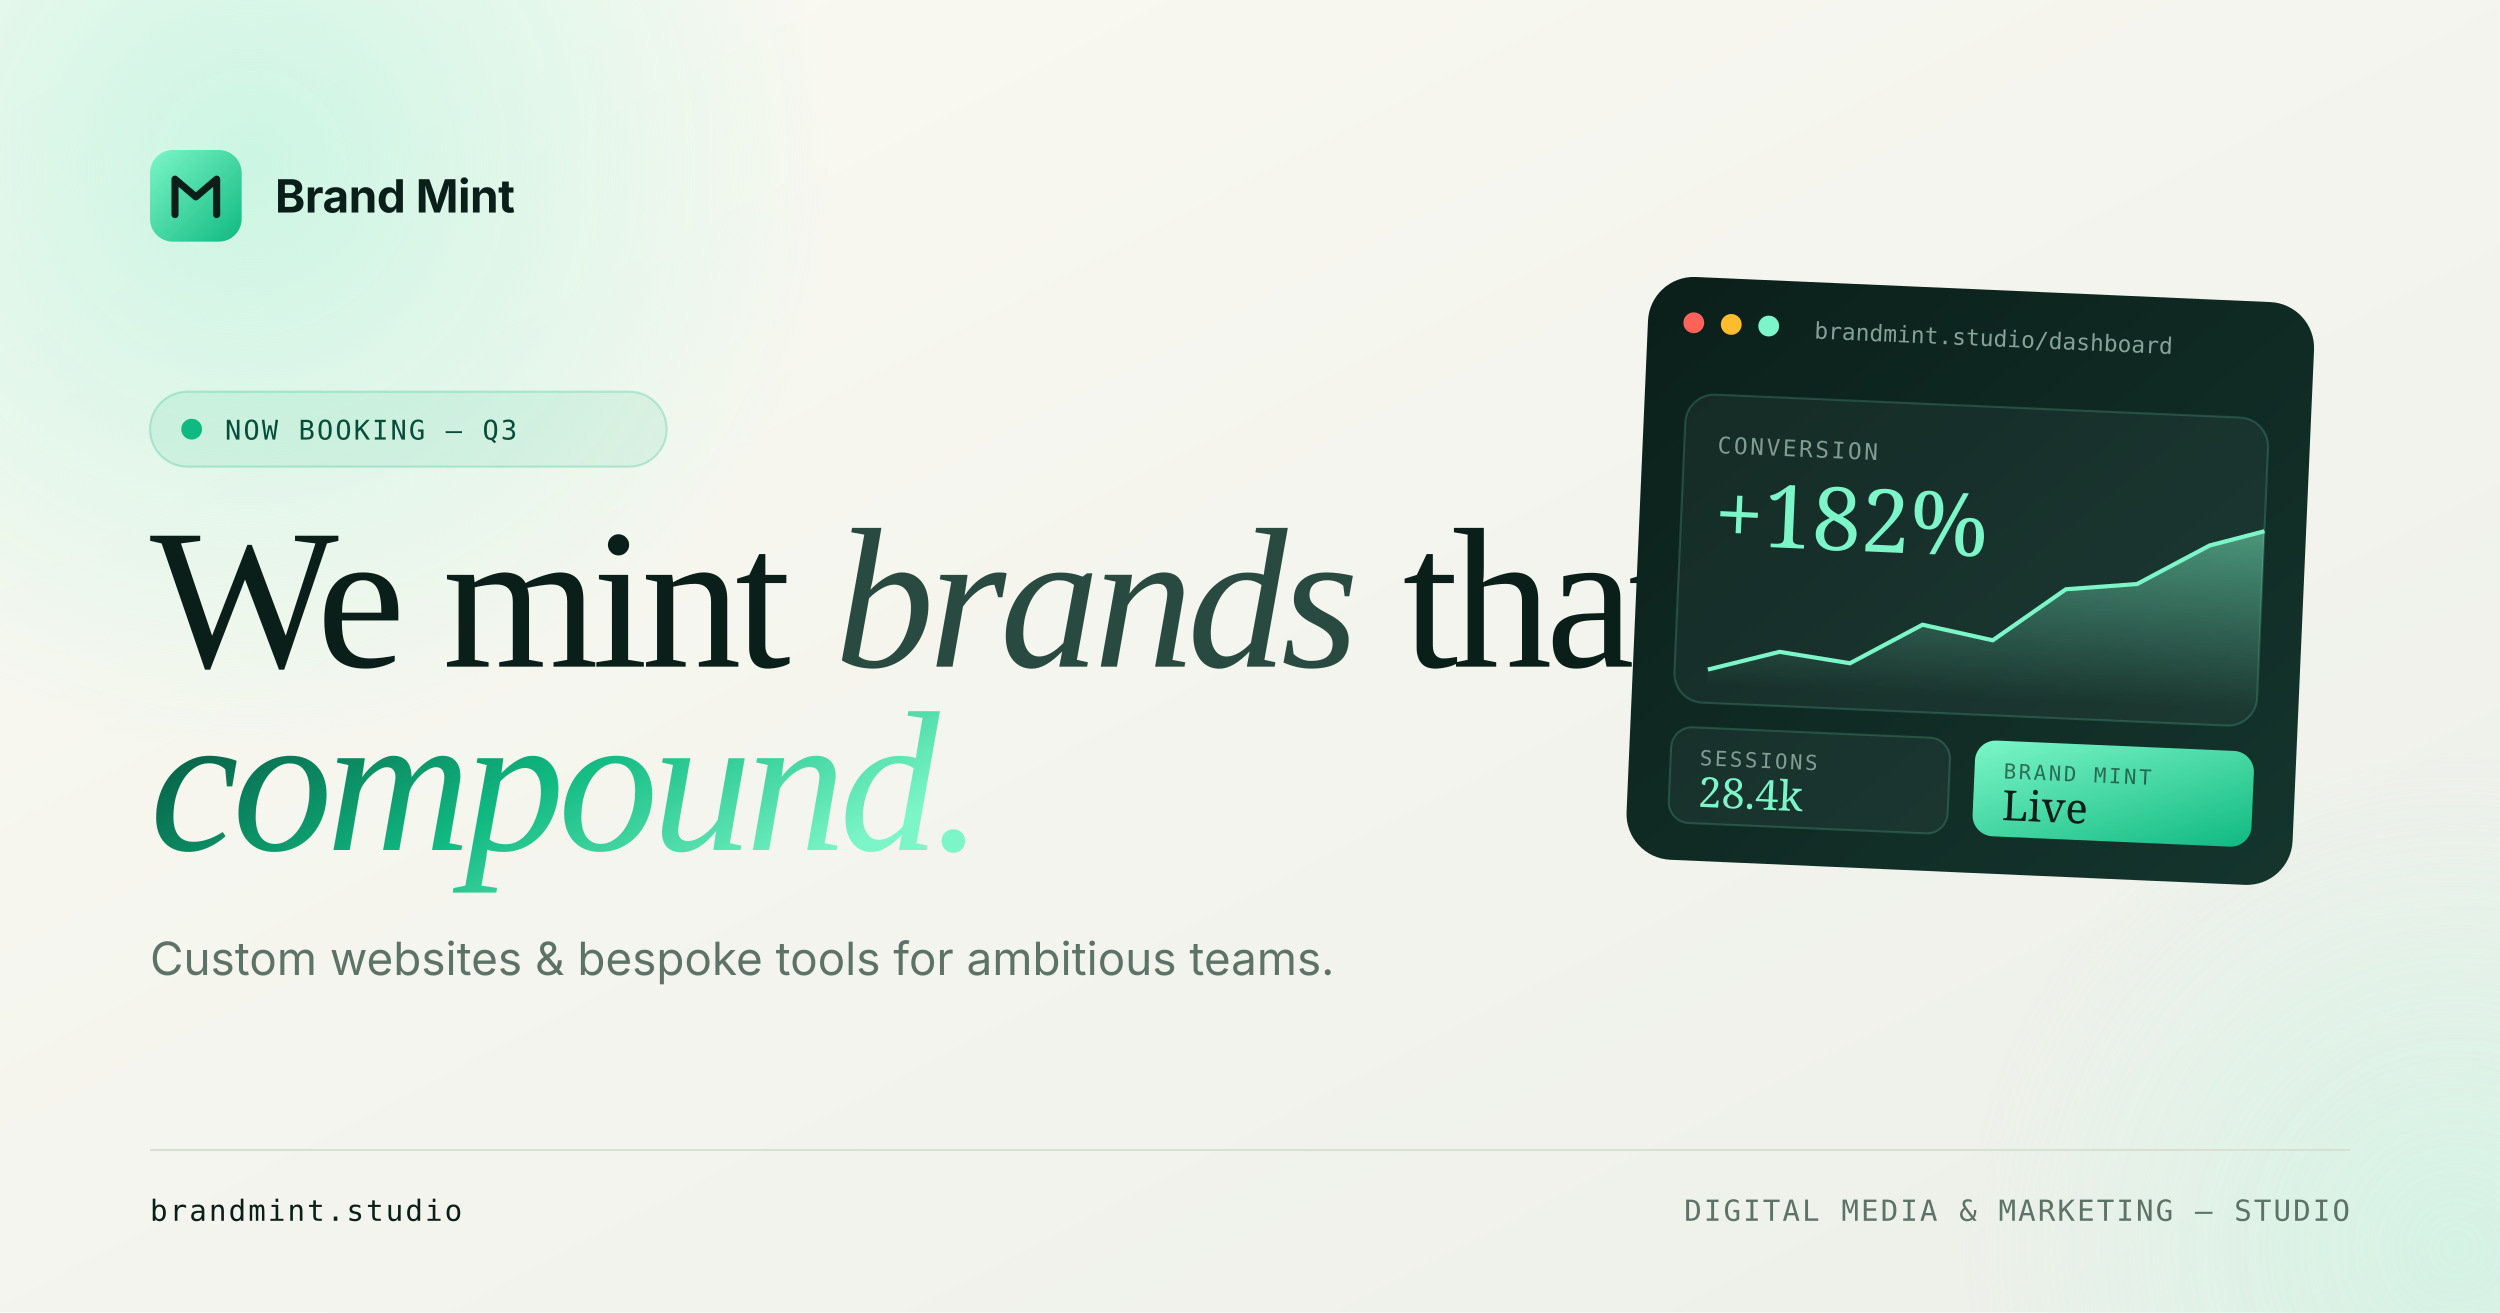
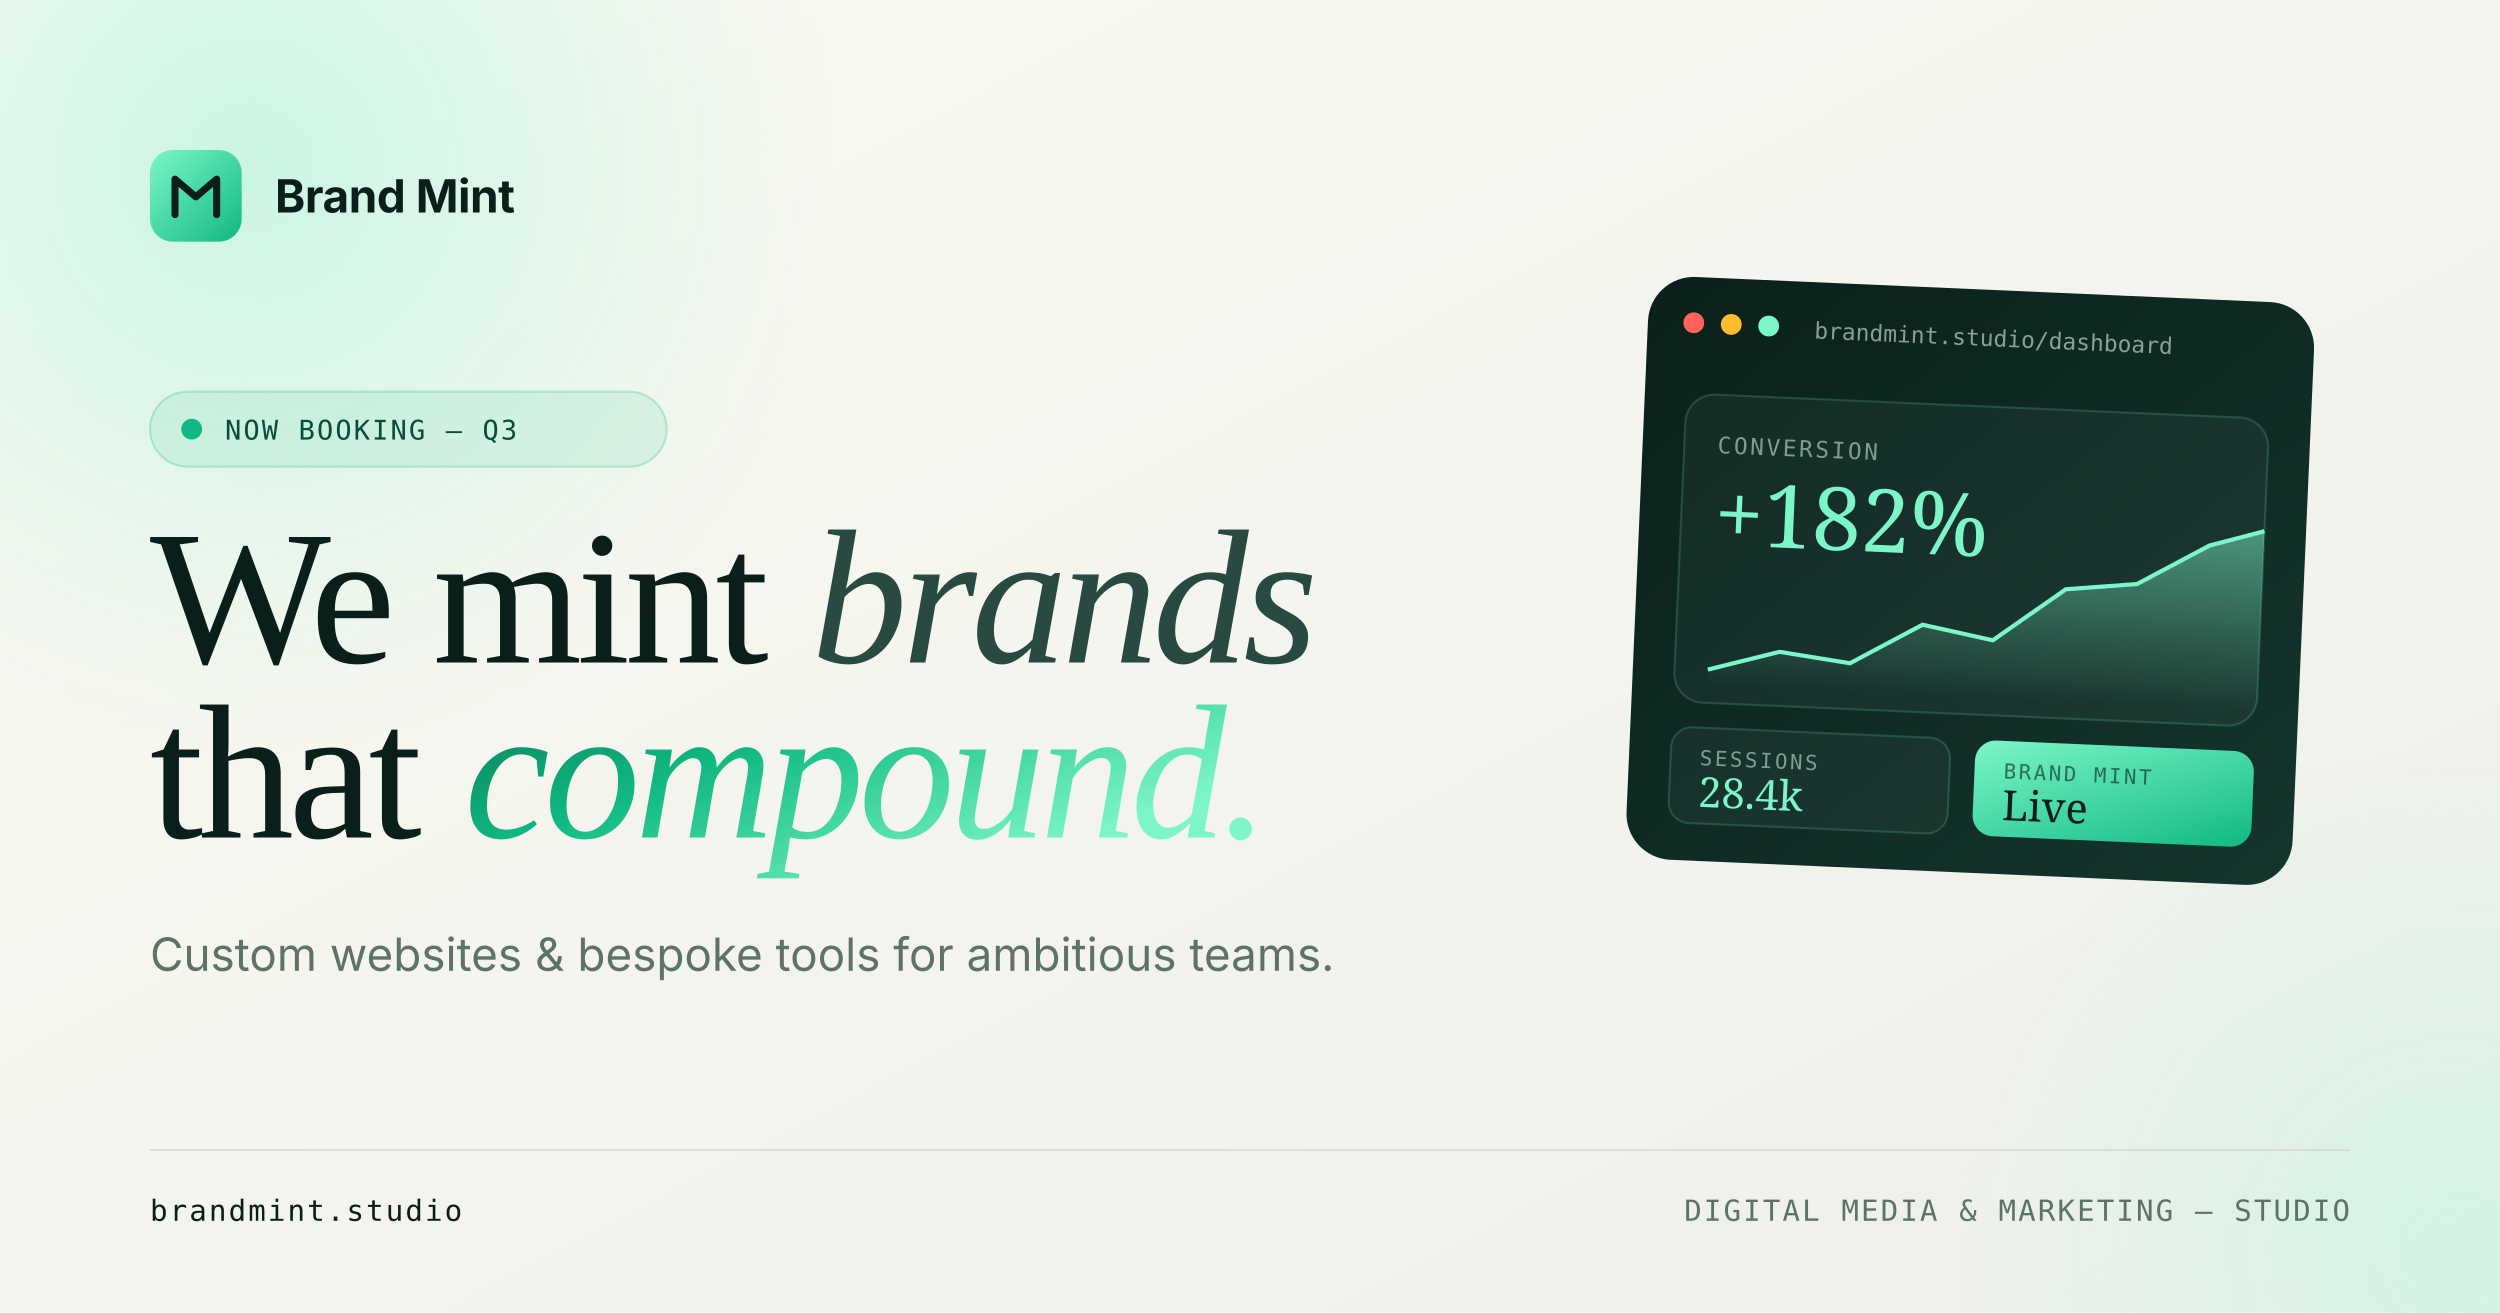
<svg xmlns="http://www.w3.org/2000/svg" viewBox="0 0 1200 630" width="1200" height="630" role="img" aria-label="Brand Mint — We mint brands that compound.">
  <defs>
    <linearGradient id="bg" x1="0" y1="0" x2="1" y2="1">
      <stop offset="0%" stop-color="#FBFAF2" />
      <stop offset="100%" stop-color="#ECEFE9" />
    </linearGradient>
    <linearGradient id="mark" x1="0" y1="0" x2="1" y2="1">
      <stop offset="0%" stop-color="#7CF6C8" />
      <stop offset="100%" stop-color="#10B981" />
    </linearGradient>
    <linearGradient id="card" x1="0" y1="0" x2="1" y2="1">
      <stop offset="0%" stop-color="#0B1F1A" />
      <stop offset="100%" stop-color="#14352D" />
    </linearGradient>
    <linearGradient id="grad-text" x1="0" y1="0" x2="1" y2="0.4">
      <stop offset="0%" stop-color="#064E3B" />
      <stop offset="55%" stop-color="#10B981" />
      <stop offset="100%" stop-color="#7CF6C8" />
    </linearGradient>
    <linearGradient id="line" x1="0" y1="0" x2="0" y2="1">
      <stop offset="0%" stop-color="#7CF6C8" stop-opacity="0.5" />
      <stop offset="100%" stop-color="#7CF6C8" stop-opacity="0" />
    </linearGradient>
    <radialGradient id="orb" cx="0.5" cy="0.5" r="0.5">
      <stop offset="0%" stop-color="#C7F5E2" stop-opacity="0.9" />
      <stop offset="100%" stop-color="#C7F5E2" stop-opacity="0" />
    </radialGradient>
  </defs>
  <rect width="1200" height="630" fill="url(#bg)" />
  <circle cx="120" cy="80" r="280" fill="url(#orb)" />
  <circle cx="1180" cy="600" r="240" fill="url(#orb)" opacity="0.7" />
  <g transform="translate(72, 72)">
    <rect width="44" height="44" rx="11" fill="url(#mark)" />
    <path d="M12 31V14l10 8.5L32 14v17" stroke="#0B1F1A" stroke-width="3.4" stroke-linecap="round" stroke-linejoin="round" fill="none" />
    <text x="60" y="30" font-family="Inter, system-ui, sans-serif" font-size="22" font-weight="700" fill="#0B1F1A" letter-spacing="-0.2">Brand Mint</text>
  </g>
  <g transform="translate(72, 188)">
    <rect width="248" height="36" rx="18" fill="rgba(16,185,129,0.10)" stroke="rgba(16,185,129,0.25)" />
    <circle cx="20" cy="18" r="5" fill="#10B981" />
    <text x="36" y="23" font-family="JetBrains Mono, ui-monospace, monospace" font-size="13" fill="#064E3B" letter-spacing="1">NOW BOOKING — Q3</text>
  </g>
-   <text x="72" y="320" font-family="Instrument Serif, Times New Roman, serif" font-size="96" fill="#0B1F1A" letter-spacing="-3">We mint <tspan font-style="italic" fill="#294A40">brands</tspan> that</text>
-   <text x="72" y="408" font-family="Instrument Serif, Times New Roman, serif" font-size="96" font-style="italic" fill="url(#grad-text)" letter-spacing="-3">compound.</text>
-   <text x="72" y="468" font-family="Inter, system-ui, sans-serif" font-size="22" fill="#5D7368">Custom websites &amp; bespoke tools for ambitious teams.</text>
+   <text x="72" y="318" font-family="Instrument Serif, Times New Roman, serif" font-size="92" fill="#0B1F1A" letter-spacing="-2.5">We mint <tspan font-style="italic" fill="#294A40">brands</tspan>
+   </text>
+   <text x="72" y="402" font-family="Instrument Serif, Times New Roman, serif" font-size="92" fill="#0B1F1A" letter-spacing="-2.5">that <tspan font-style="italic" fill="url(#grad-text)">compound.</tspan>
+   </text>
+   <text x="72" y="466" font-family="Inter, system-ui, sans-serif" font-size="22" fill="#5D7368">Custom websites &amp; bespoke tools for ambitious teams.</text>
  <line x1="72" y1="552" x2="1128" y2="552" stroke="#D8E0D4" />
  <text x="72" y="586" font-family="JetBrains Mono, ui-monospace, monospace" font-size="14" fill="#0B1F1A" letter-spacing="1">brandmint.studio</text>
  <text x="1128" y="586" text-anchor="end" font-family="JetBrains Mono, ui-monospace, monospace" font-size="14" fill="#5D7368" letter-spacing="1">DIGITAL MEDIA &amp; MARKETING — STUDIO</text>
  <g transform="translate(792, 132) rotate(2.5)">
    <rect width="320" height="280" rx="22" fill="url(#card)" />
    <circle cx="22" cy="22" r="5" fill="#FF6259" />
    <circle cx="40" cy="22" r="5" fill="#FFBD2D" />
    <circle cx="58" cy="22" r="5" fill="#7CF6C8" />
    <text x="80" y="27" font-family="JetBrains Mono, ui-monospace, monospace" font-size="11" fill="rgba(214,245,230,0.6)">brandmint.studio/dashboard</text>
    <rect x="20" y="56" width="280" height="148" rx="14" fill="rgba(255,255,255,0.04)" stroke="rgba(124,246,200,0.18)" />
    <text x="36" y="84" font-family="JetBrains Mono, ui-monospace, monospace" font-size="11" fill="rgba(214,245,230,0.55)" letter-spacing="1.2">CONVERSION</text>
    <text x="36" y="128" font-family="Instrument Serif, serif" font-size="42" fill="#7CF6C8">+182%</text>
    <path d="M36 188 L70 178 L104 182 L138 162 L172 168 L206 142 L240 138 L274 118 L300 110" stroke="#7CF6C8" stroke-width="2" fill="none" />
    <path d="M36 188 L70 178 L104 182 L138 162 L172 168 L206 142 L240 138 L274 118 L300 110 L300 196 L36 196 Z" fill="url(#line)" />
    <rect x="20" y="216" width="134" height="46" rx="10" fill="rgba(255,255,255,0.04)" stroke="rgba(124,246,200,0.18)" />
    <text x="34" y="234" font-family="JetBrains Mono, ui-monospace, monospace" font-size="10" fill="rgba(214,245,230,0.55)" letter-spacing="1.2">SESSIONS</text>
    <text x="34" y="254" font-family="Instrument Serif, serif" font-size="20" fill="#7CF6C8">28.4k</text>
    <rect x="166" y="216" width="134" height="46" rx="10" fill="url(#mark)" />
    <text x="180" y="234" font-family="JetBrains Mono, ui-monospace, monospace" font-size="10" fill="rgba(11,31,26,0.6)" letter-spacing="1.2">BRAND MINT</text>
    <text x="180" y="254" font-family="Instrument Serif, serif" font-size="20" fill="#0B1F1A">Live</text>
  </g>
</svg>
